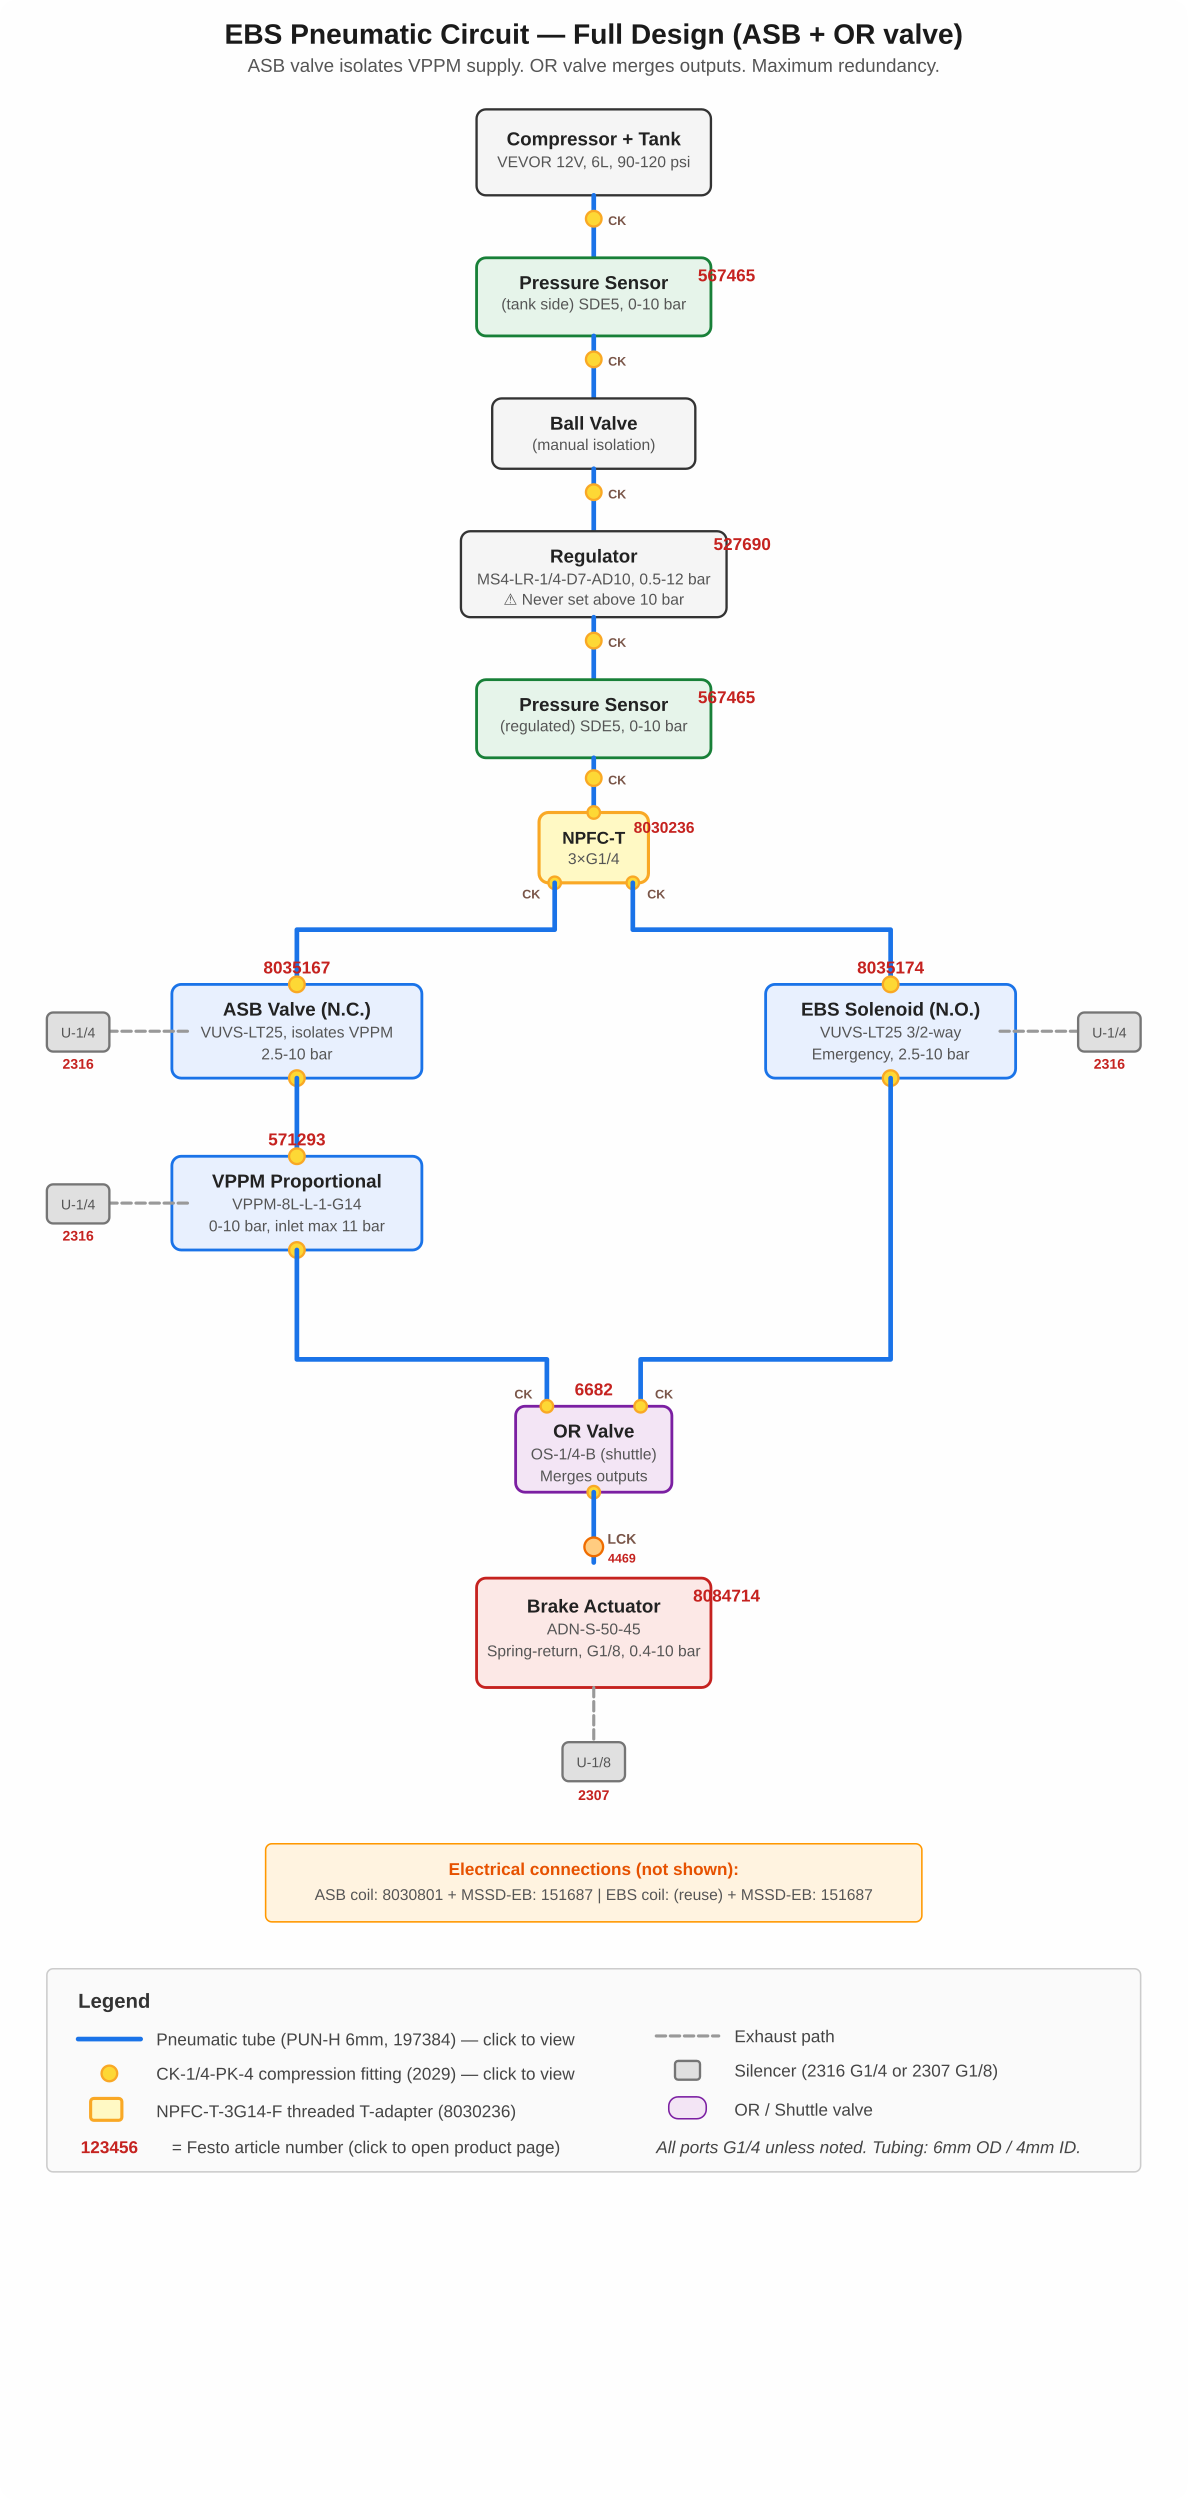
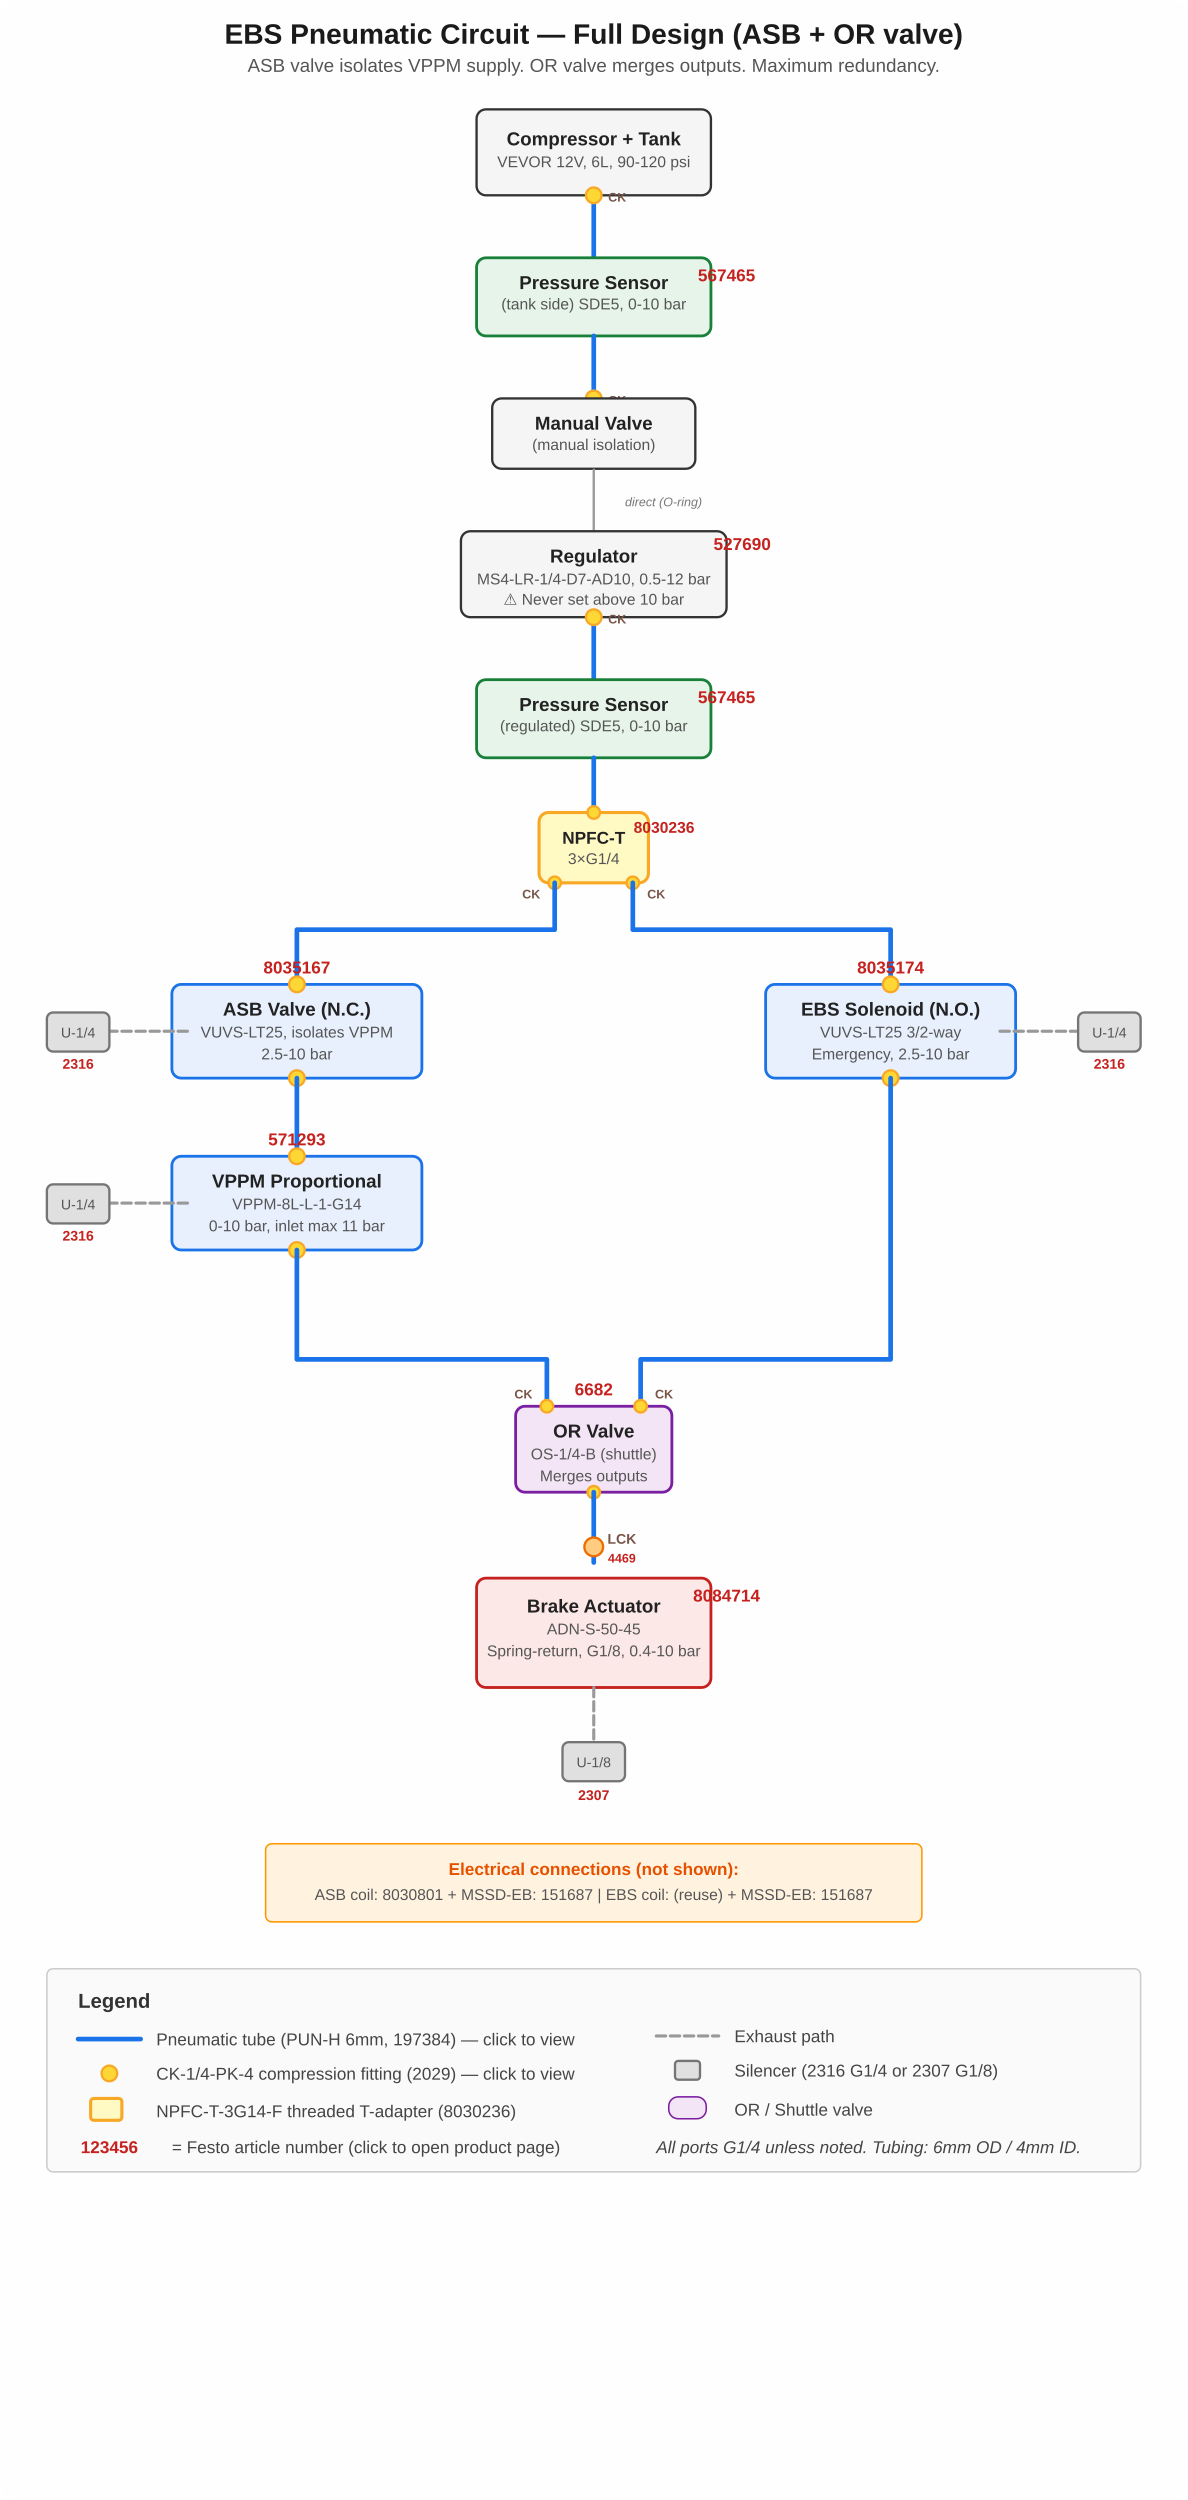
<svg xmlns="http://www.w3.org/2000/svg" xmlns:xlink="http://www.w3.org/1999/xlink" viewBox="0 0 760 1600" width="760" height="1600">
  <style>
    text { font-family: 'Segoe UI', Arial, Helvetica, sans-serif; }
    .title { font-size: 18px; font-weight: bold; fill: #1a1a1a; }
    .subtitle { font-size: 12px; fill: #555; }
    .comp-box { fill: #f5f5f5; stroke: #333; stroke-width: 1.5; rx: 6; }
    .comp-box-valve { fill: #e8f0fe; stroke: #1a73e8; stroke-width: 1.8; rx: 6; }
    .comp-box-actuator { fill: #fce8e6; stroke: #c5221f; stroke-width: 1.8; rx: 6; }
    .comp-box-sensor { fill: #e6f4ea; stroke: #188038; stroke-width: 1.8; rx: 6; }
    .comp-box-shuttle { fill: #f3e5f5; stroke: #7b1fa2; stroke-width: 1.8; rx: 6; }
    .comp-label { font-size: 12px; font-weight: 600; fill: #222; text-anchor: middle; }
    .comp-detail { font-size: 10px; fill: #555; text-anchor: middle; }
    .ref-num { font-size: 11px; font-weight: bold; fill: #c5221f; text-anchor: middle; }
    .port-label { font-size: 9px; fill: #666; text-anchor: middle; }
    .tube { fill: none; stroke: #1a73e8; stroke-width: 3; stroke-linecap: round; stroke-linejoin: round; }
    .tube-exhaust { fill: none; stroke: #999; stroke-width: 2; stroke-dasharray: 6,3; stroke-linecap: round; }
    .ck-fitting { fill: #fdd835; stroke: #f9a825; stroke-width: 1.5; }
    .ck-label { font-size: 8px; fill: #795548; text-anchor: middle; font-weight: 600; }
    .silencer { fill: #e0e0e0; stroke: #757575; stroke-width: 1.5; }
    .npfc-t { fill: #fff9c4; stroke: #f9a825; stroke-width: 2; }
    .legend-box { fill: #fafafa; stroke: #ccc; stroke-width: 1; rx: 4; }
    .note-box { fill: #fff3e0; stroke: #ff9800; stroke-width: 1; rx: 4; }
    a:hover .comp-box, a:hover .comp-box-valve, a:hover .comp-box-actuator,
-     a:hover .comp-box-sensor, a:hover .comp-box-shuttle {
+     a:hover .comp-box-sensor, a:hover .comp-box-shuttle,
+     a:hover .npfc-t, a:hover .silencer, g:hover &gt; .comp-box {
      stroke-width: 3; filter: drop-shadow(0 2px 4px rgba(0,0,0,0.2));
    }
    a:hover .tube { stroke-width: 4; }
    a:hover .ck-fitting { stroke-width: 2.5; filter: drop-shadow(0 1px 3px rgba(0,0,0,0.3)); }
  </style>
  <rect width="760" height="1600" fill="#fefefe" rx="10" />
  <text x="380" y="28" text-anchor="middle" class="title">EBS Pneumatic Circuit — Full Design (ASB + OR valve)</text>
  <text x="380" y="46" text-anchor="middle" class="subtitle">ASB valve isolates VPPM supply. OR valve merges outputs. Maximum redundancy.</text>
  <g>
    <rect x="305" y="70" width="150" height="55" class="comp-box" />
    <text x="380" y="93" class="comp-label">Compressor + Tank</text>
    <text x="380" y="107" class="comp-detail">VEVOR 12V, 6L, 90-120 psi</text>
  </g>
  <a xlink:href="https://www.festo.com/es/es/a/197384/" target="_blank">
    <line x1="380" y1="125" x2="380" y2="165" class="tube" />
  </a>
  <a xlink:href="https://www.festo.com/es/es/a/2029/" target="_blank">
-     <circle cx="380" cy="140" r="5" class="ck-fitting" />
-     <text x="395" y="144" class="ck-label">CK</text>
+     <circle cx="380" cy="125" r="5" class="ck-fitting" />
+     <text x="395" y="129" class="ck-label">CK</text>
  </a>
  <a xlink:href="https://www.festo.com/es/es/a/567465/" target="_blank">
    <rect x="305" y="165" width="150" height="50" class="comp-box-sensor" />
    <text x="380" y="185" class="comp-label">Pressure Sensor</text>
    <text x="380" y="198" class="comp-detail">(tank side) SDE5, 0-10 bar</text>
    <text x="465" y="180" class="ref-num">567465</text>
  </a>
  <a xlink:href="https://www.festo.com/es/es/a/197384/" target="_blank">
    <line x1="380" y1="215" x2="380" y2="255" class="tube" />
  </a>
  <a xlink:href="https://www.festo.com/es/es/a/2029/" target="_blank">
-     <circle cx="380" cy="230" r="5" class="ck-fitting" />
-     <text x="395" y="234" class="ck-label">CK</text>
+     <circle cx="380" cy="255" r="5" class="ck-fitting" />
+     <text x="395" y="259" class="ck-label">CK</text>
  </a>
  <g>
    <rect x="315" y="255" width="130" height="45" class="comp-box" />
-     <text x="380" y="275" class="comp-label">Ball Valve</text>
+     <text x="380" y="275" class="comp-label">Manual Valve</text>
    <text x="380" y="288" class="comp-detail">(manual isolation)</text>
  </g>
-   <a xlink:href="https://www.festo.com/es/es/a/197384/" target="_blank">
-     <line x1="380" y1="300" x2="380" y2="340" class="tube" />
-   </a>
-   <a xlink:href="https://www.festo.com/es/es/a/2029/" target="_blank">
-     <circle cx="380" cy="315" r="5" class="ck-fitting" />
-     <text x="395" y="319" class="ck-label">CK</text>
-   </a>
+   <line x1="380" y1="300" x2="380" y2="340" stroke="#999" stroke-width="1.5" />
+   <text x="400" y="324" style="font-size:8px;fill:#777;font-style:italic;">direct (O-ring)</text>
  <a xlink:href="https://www.festo.com/es/es/a/527690/" target="_blank">
    <rect x="295" y="340" width="170" height="55" class="comp-box" />
    <text x="380" y="360" class="comp-label">Regulator</text>
    <text x="380" y="374" class="comp-detail">MS4-LR-1/4-D7-AD10, 0.5-12 bar</text>
    <text x="380" y="387" class="comp-detail">⚠ Never set above 10 bar</text>
    <text x="475" y="352" class="ref-num">527690</text>
  </a>
  <a xlink:href="https://www.festo.com/es/es/a/197384/" target="_blank">
    <line x1="380" y1="395" x2="380" y2="435" class="tube" />
  </a>
  <a xlink:href="https://www.festo.com/es/es/a/2029/" target="_blank">
-     <circle cx="380" cy="410" r="5" class="ck-fitting" />
-     <text x="395" y="414" class="ck-label">CK</text>
+     <circle cx="380" cy="395" r="5" class="ck-fitting" />
+     <text x="395" y="399" class="ck-label">CK</text>
  </a>
  <a xlink:href="https://www.festo.com/es/es/a/567465/" target="_blank">
    <rect x="305" y="435" width="150" height="50" class="comp-box-sensor" />
    <text x="380" y="455" class="comp-label">Pressure Sensor</text>
    <text x="380" y="468" class="comp-detail">(regulated) SDE5, 0-10 bar</text>
    <text x="465" y="450" class="ref-num">567465</text>
  </a>
  <a xlink:href="https://www.festo.com/es/es/a/197384/" target="_blank">
    <line x1="380" y1="485" x2="380" y2="520" class="tube" />
-   </a>
-   <a xlink:href="https://www.festo.com/es/es/a/2029/" target="_blank">
-     <circle cx="380" cy="498" r="5" class="ck-fitting" />
-     <text x="395" y="502" class="ck-label">CK</text>
  </a>
  <a xlink:href="https://www.festo.com/es/es/a/8030236/" target="_blank">
    <rect x="345" y="520" width="70" height="45" class="npfc-t" rx="6" />
    <text x="380" y="540" class="comp-label" style="font-size:11px">NPFC-T</text>
    <text x="380" y="553" class="comp-detail">3×G1/4</text>
    <text x="425" y="533" class="ref-num" style="font-size:10px">8030236</text>
  </a>
  <a xlink:href="https://www.festo.com/es/es/a/2029/" target="_blank">
    <circle cx="355" cy="565" r="4" class="ck-fitting" />
    <text x="340" y="575" class="ck-label">CK</text>
  </a>
  <a xlink:href="https://www.festo.com/es/es/a/2029/" target="_blank">
    <circle cx="405" cy="565" r="4" class="ck-fitting" />
    <text x="420" y="575" class="ck-label">CK</text>
  </a>
  <a xlink:href="https://www.festo.com/es/es/a/2029/" target="_blank">
    <circle cx="380" cy="520" r="4" class="ck-fitting" />
  </a>
  <a xlink:href="https://www.festo.com/es/es/a/197384/" target="_blank">
    <polyline points="355,565 355,595 190,595 190,630" class="tube" />
  </a>
  <a xlink:href="https://www.festo.com/es/es/a/8035167/" target="_blank">
    <rect x="110" y="630" width="160" height="60" class="comp-box-valve" />
    <text x="190" y="650" class="comp-label">ASB Valve (N.C.)</text>
    <text x="190" y="664" class="comp-detail">VUVS-LT25, isolates VPPM</text>
    <text x="190" y="678" class="comp-detail">2.5-10 bar</text>
    <text x="190" y="623" class="ref-num">8035167</text>
  </a>
  <a xlink:href="https://www.festo.com/es/es/a/2029/" target="_blank">
    <circle cx="190" cy="630" r="5" class="ck-fitting" />
  </a>
  <a xlink:href="https://www.festo.com/es/es/a/2029/" target="_blank">
    <circle cx="190" cy="690" r="5" class="ck-fitting" />
  </a>
  <line x1="120" y1="660" x2="70" y2="660" class="tube-exhaust" />
  <a xlink:href="https://www.festo.com/es/es/a/2316/" target="_blank">
    <rect x="30" y="648" width="40" height="25" class="silencer" rx="4" />
    <text x="50" y="664" style="font-size:9px;fill:#555;text-anchor:middle;">U-1/4</text>
    <text x="50" y="684" class="ref-num" style="font-size:9px">2316</text>
  </a>
  <a xlink:href="https://www.festo.com/es/es/a/197384/" target="_blank">
    <line x1="190" y1="690" x2="190" y2="740" class="tube" />
  </a>
  <a xlink:href="https://www.festo.com/es/es/a/571293/" target="_blank">
    <rect x="110" y="740" width="160" height="60" class="comp-box-valve" />
    <text x="190" y="760" class="comp-label">VPPM Proportional</text>
    <text x="190" y="774" class="comp-detail">VPPM-8L-L-1-G14</text>
    <text x="190" y="788" class="comp-detail">0-10 bar, inlet max 11 bar</text>
    <text x="190" y="733" class="ref-num">571293</text>
  </a>
  <a xlink:href="https://www.festo.com/es/es/a/2029/" target="_blank">
    <circle cx="190" cy="740" r="5" class="ck-fitting" />
  </a>
  <a xlink:href="https://www.festo.com/es/es/a/2029/" target="_blank">
    <circle cx="190" cy="800" r="5" class="ck-fitting" />
  </a>
  <line x1="120" y1="770" x2="70" y2="770" class="tube-exhaust" />
  <a xlink:href="https://www.festo.com/es/es/a/2316/" target="_blank">
    <rect x="30" y="758" width="40" height="25" class="silencer" rx="4" />
    <text x="50" y="774" style="font-size:9px;fill:#555;text-anchor:middle;">U-1/4</text>
    <text x="50" y="794" class="ref-num" style="font-size:9px">2316</text>
  </a>
  <a xlink:href="https://www.festo.com/es/es/a/197384/" target="_blank">
    <polyline points="405,565 405,595 570,595 570,630" class="tube" />
  </a>
  <a xlink:href="https://www.festo.com/es/es/a/8035174/" target="_blank">
    <rect x="490" y="630" width="160" height="60" class="comp-box-valve" />
    <text x="570" y="650" class="comp-label">EBS Solenoid (N.O.)</text>
    <text x="570" y="664" class="comp-detail">VUVS-LT25 3/2-way</text>
    <text x="570" y="678" class="comp-detail">Emergency, 2.5-10 bar</text>
    <text x="570" y="623" class="ref-num">8035174</text>
  </a>
  <a xlink:href="https://www.festo.com/es/es/a/2029/" target="_blank">
    <circle cx="570" cy="630" r="5" class="ck-fitting" />
  </a>
  <a xlink:href="https://www.festo.com/es/es/a/2029/" target="_blank">
    <circle cx="570" cy="690" r="5" class="ck-fitting" />
  </a>
  <line x1="640" y1="660" x2="690" y2="660" class="tube-exhaust" />
  <a xlink:href="https://www.festo.com/es/es/a/2316/" target="_blank">
    <rect x="690" y="648" width="40" height="25" class="silencer" rx="4" />
    <text x="710" y="664" style="font-size:9px;fill:#555;text-anchor:middle;">U-1/4</text>
    <text x="710" y="684" class="ref-num" style="font-size:9px">2316</text>
  </a>
  <a xlink:href="https://www.festo.com/es/es/a/197384/" target="_blank">
    <polyline points="190,800 190,870 350,870 350,900" class="tube" />
  </a>
  <a xlink:href="https://www.festo.com/es/es/a/197384/" target="_blank">
    <polyline points="570,690 570,870 410,870 410,900" class="tube" />
  </a>
  <a xlink:href="https://www.festo.com/es/es/a/6682/" target="_blank">
    <rect x="330" y="900" width="100" height="55" class="comp-box-shuttle" />
    <text x="380" y="920" class="comp-label">OR Valve</text>
    <text x="380" y="934" class="comp-detail">OS-1/4-B (shuttle)</text>
    <text x="380" y="948" class="comp-detail">Merges outputs</text>
    <text x="380" y="893" class="ref-num">6682</text>
  </a>
  <a xlink:href="https://www.festo.com/es/es/a/2029/" target="_blank">
    <circle cx="350" cy="900" r="4" class="ck-fitting" />
    <text x="335" y="895" class="ck-label">CK</text>
  </a>
  <a xlink:href="https://www.festo.com/es/es/a/2029/" target="_blank">
    <circle cx="410" cy="900" r="4" class="ck-fitting" />
    <text x="425" y="895" class="ck-label">CK</text>
  </a>
  <a xlink:href="https://www.festo.com/es/es/a/2029/" target="_blank">
    <circle cx="380" cy="955" r="4" class="ck-fitting" />
  </a>
  <a xlink:href="https://www.festo.com/es/es/a/197384/" target="_blank">
    <line x1="380" y1="955" x2="380" y2="1000" class="tube" />
  </a>
  <a xlink:href="https://www.festo.com/es/es/a/4469/" target="_blank">
    <circle cx="380" cy="990" r="6" style="fill:#ffcc80;stroke:#ef6c00;stroke-width:1.5;" />
    <text x="398" y="988" class="ck-label" style="font-size:9px">LCK</text>
    <text x="398" y="1000" class="ref-num" style="font-size:8px">4469</text>
  </a>
  <a xlink:href="https://www.festo.com/gb/en/a/8084714/" target="_blank">
    <rect x="305" y="1010" width="150" height="70" class="comp-box-actuator" />
    <text x="380" y="1032" class="comp-label">Brake Actuator</text>
    <text x="380" y="1046" class="comp-detail">ADN-S-50-45</text>
    <text x="380" y="1060" class="comp-detail">Spring-return, G1/8, 0.4-10 bar</text>
    <text x="465" y="1025" class="ref-num">8084714</text>
  </a>
  <line x1="380" y1="1080" x2="380" y2="1115" class="tube-exhaust" />
  <a xlink:href="https://www.festo.com/es/es/a/2307/" target="_blank">
    <rect x="360" y="1115" width="40" height="25" class="silencer" rx="4" />
    <text x="380" y="1131" style="font-size:9px;fill:#555;text-anchor:middle;">U-1/8</text>
    <text x="380" y="1152" class="ref-num" style="font-size:9px">2307</text>
  </a>
  <rect x="170" y="1180" width="420" height="50" class="note-box" />
  <text x="380" y="1200" style="font-size:11px;font-weight:bold;fill:#e65100;text-anchor:middle;">Electrical connections (not shown):</text>
  <text x="380" y="1216" style="font-size:10px;fill:#555;text-anchor:middle;">ASB coil: 8030801 + MSSD-EB: 151687 | EBS coil: (reuse) + MSSD-EB: 151687</text>
  <rect x="30" y="1260" width="700" height="130" class="legend-box" />
  <text x="50" y="1285" style="font-size:13px;font-weight:bold;fill:#333;">Legend</text>
  <line x1="50" y1="1305" x2="90" y2="1305" class="tube" />
  <text x="100" y="1309" style="font-size:11px;fill:#444;">Pneumatic tube (PUN-H 6mm, 197384) — click to view</text>
  <circle cx="70" cy="1327" r="5" class="ck-fitting" />
  <text x="100" y="1331" style="font-size:11px;fill:#444;">CK-1/4-PK-4 compression fitting (2029) — click to view</text>
  <rect x="58" y="1343" width="20" height="14" class="npfc-t" rx="2" />
  <text x="100" y="1355" style="font-size:11px;fill:#444;">NPFC-T-3G14-F threaded T-adapter (8030236)</text>
  <text x="70" y="1378" class="ref-num" style="font-size:11px;">123456</text>
  <text x="110" y="1378" style="font-size:11px;fill:#444;">= Festo article number (click to open product page)</text>
  <line x1="420" y1="1303" x2="460" y2="1303" class="tube-exhaust" />
  <text x="470" y="1307" style="font-size:11px;fill:#444;">Exhaust path</text>
  <rect x="432" y="1319" width="16" height="12" class="silencer" rx="2" />
  <text x="470" y="1329" style="font-size:11px;fill:#444;">Silencer (2316 G1/4 or 2307 G1/8)</text>
  <rect x="428" y="1342" width="24" height="14" class="comp-box-shuttle" style="stroke-width:1;" rx="2" />
  <text x="470" y="1354" style="font-size:11px;fill:#444;">OR / Shuttle valve</text>
  <text x="420" y="1378" style="font-size:11px;fill:#444;font-style:italic;">All ports G1/4 unless noted. Tubing: 6mm OD / 4mm ID.</text>
</svg>
